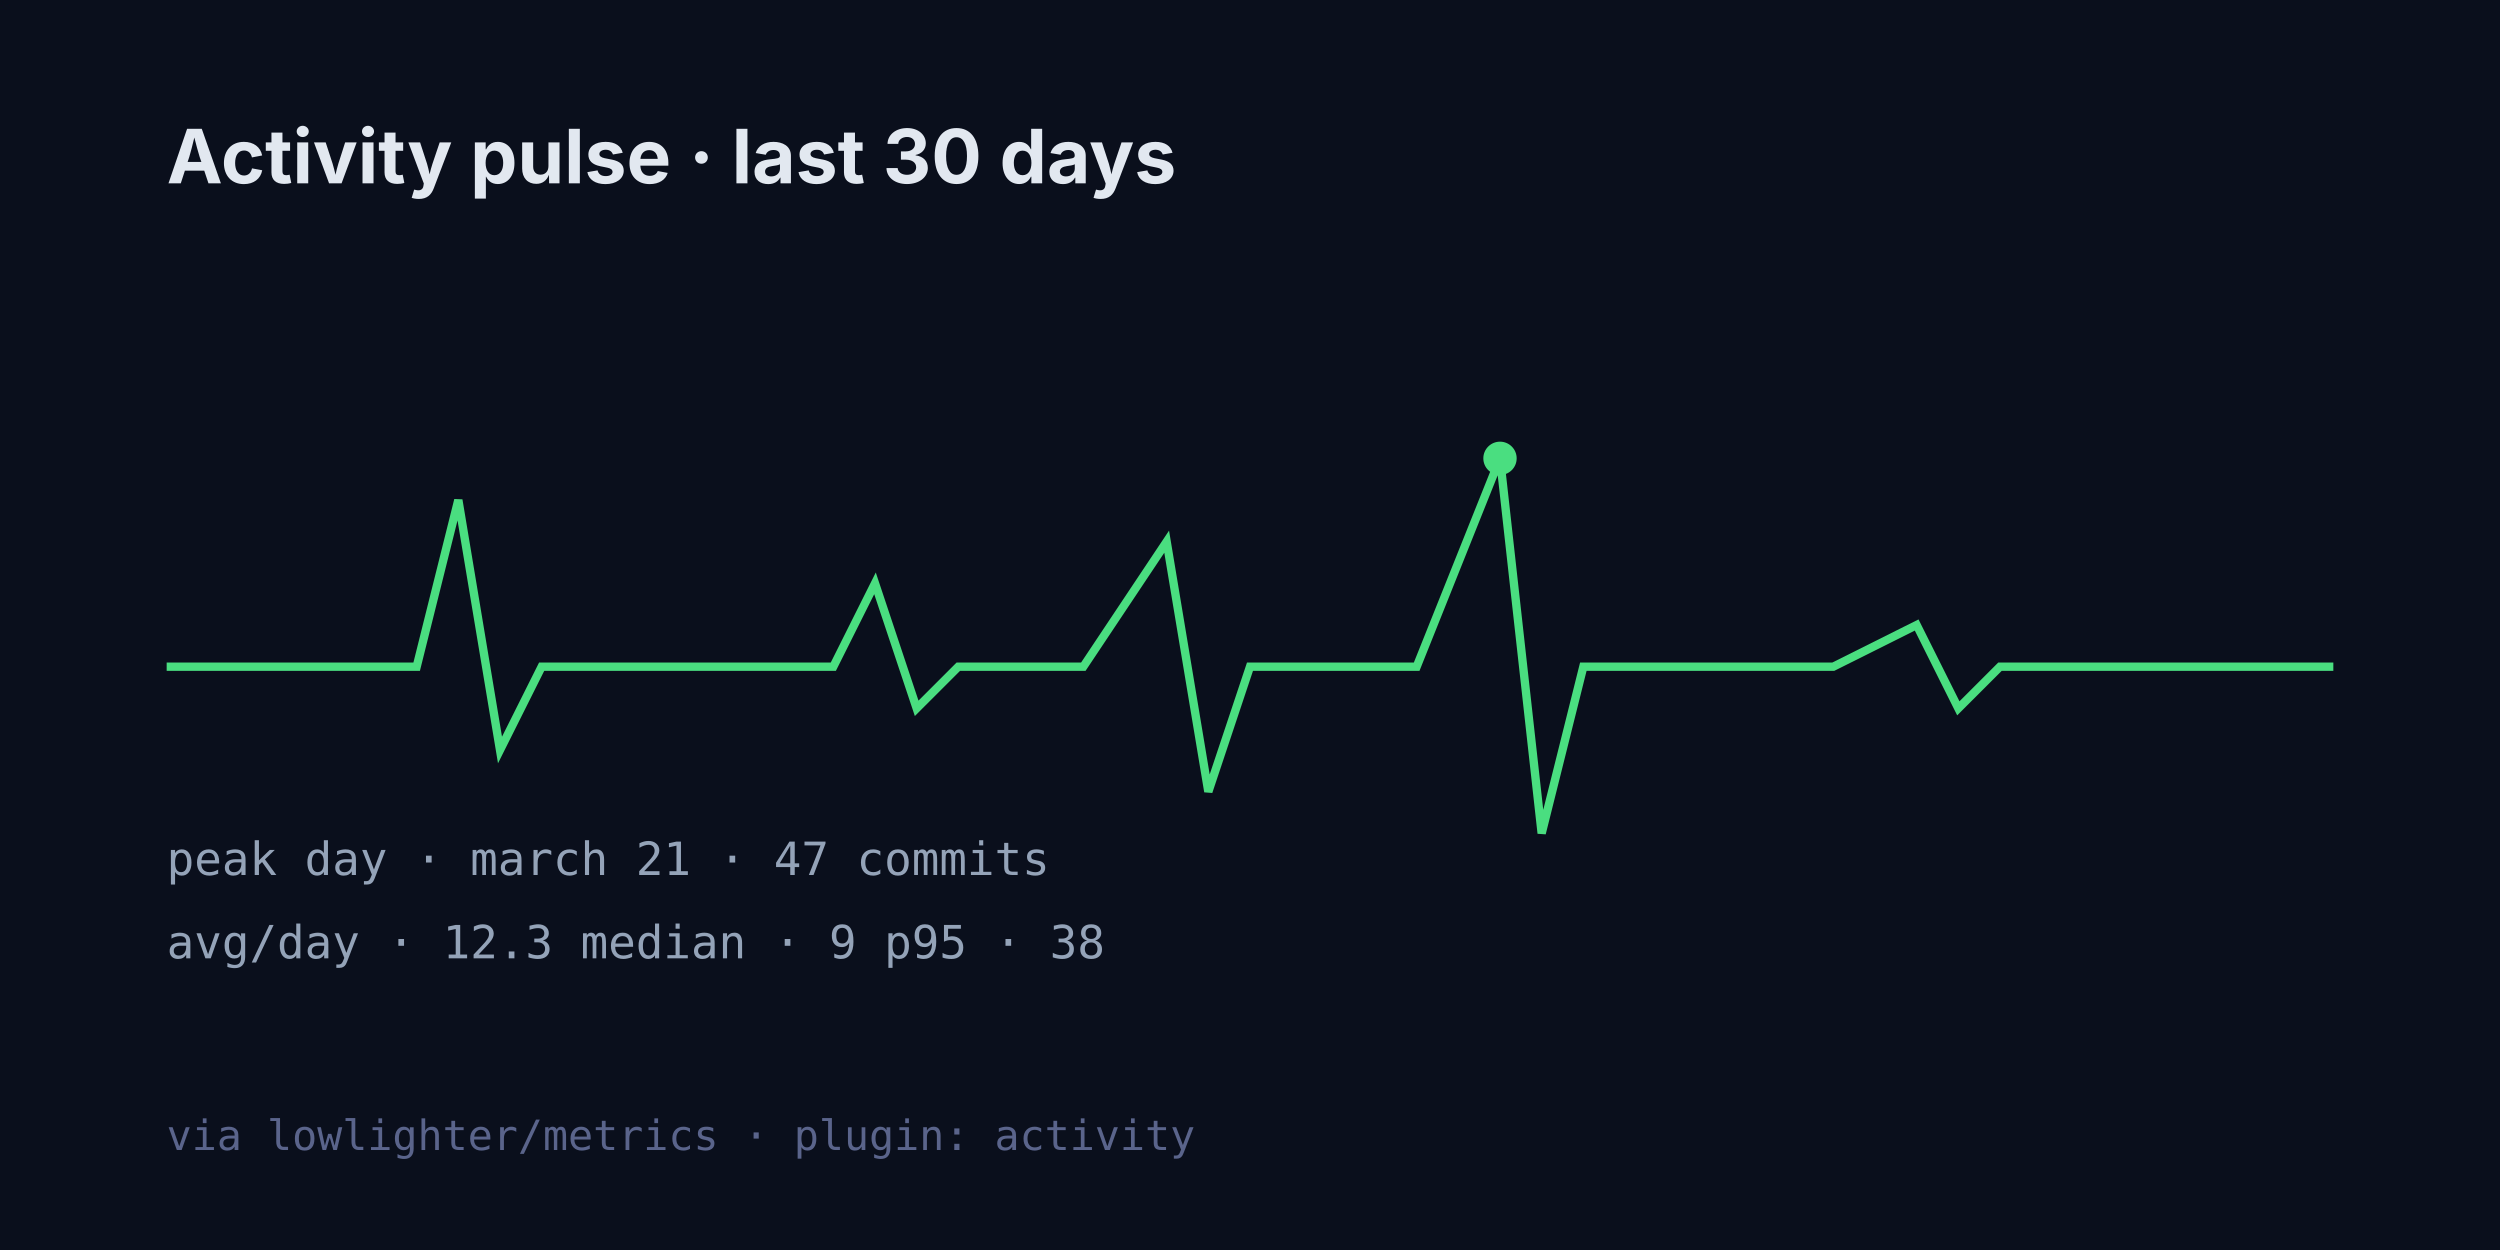
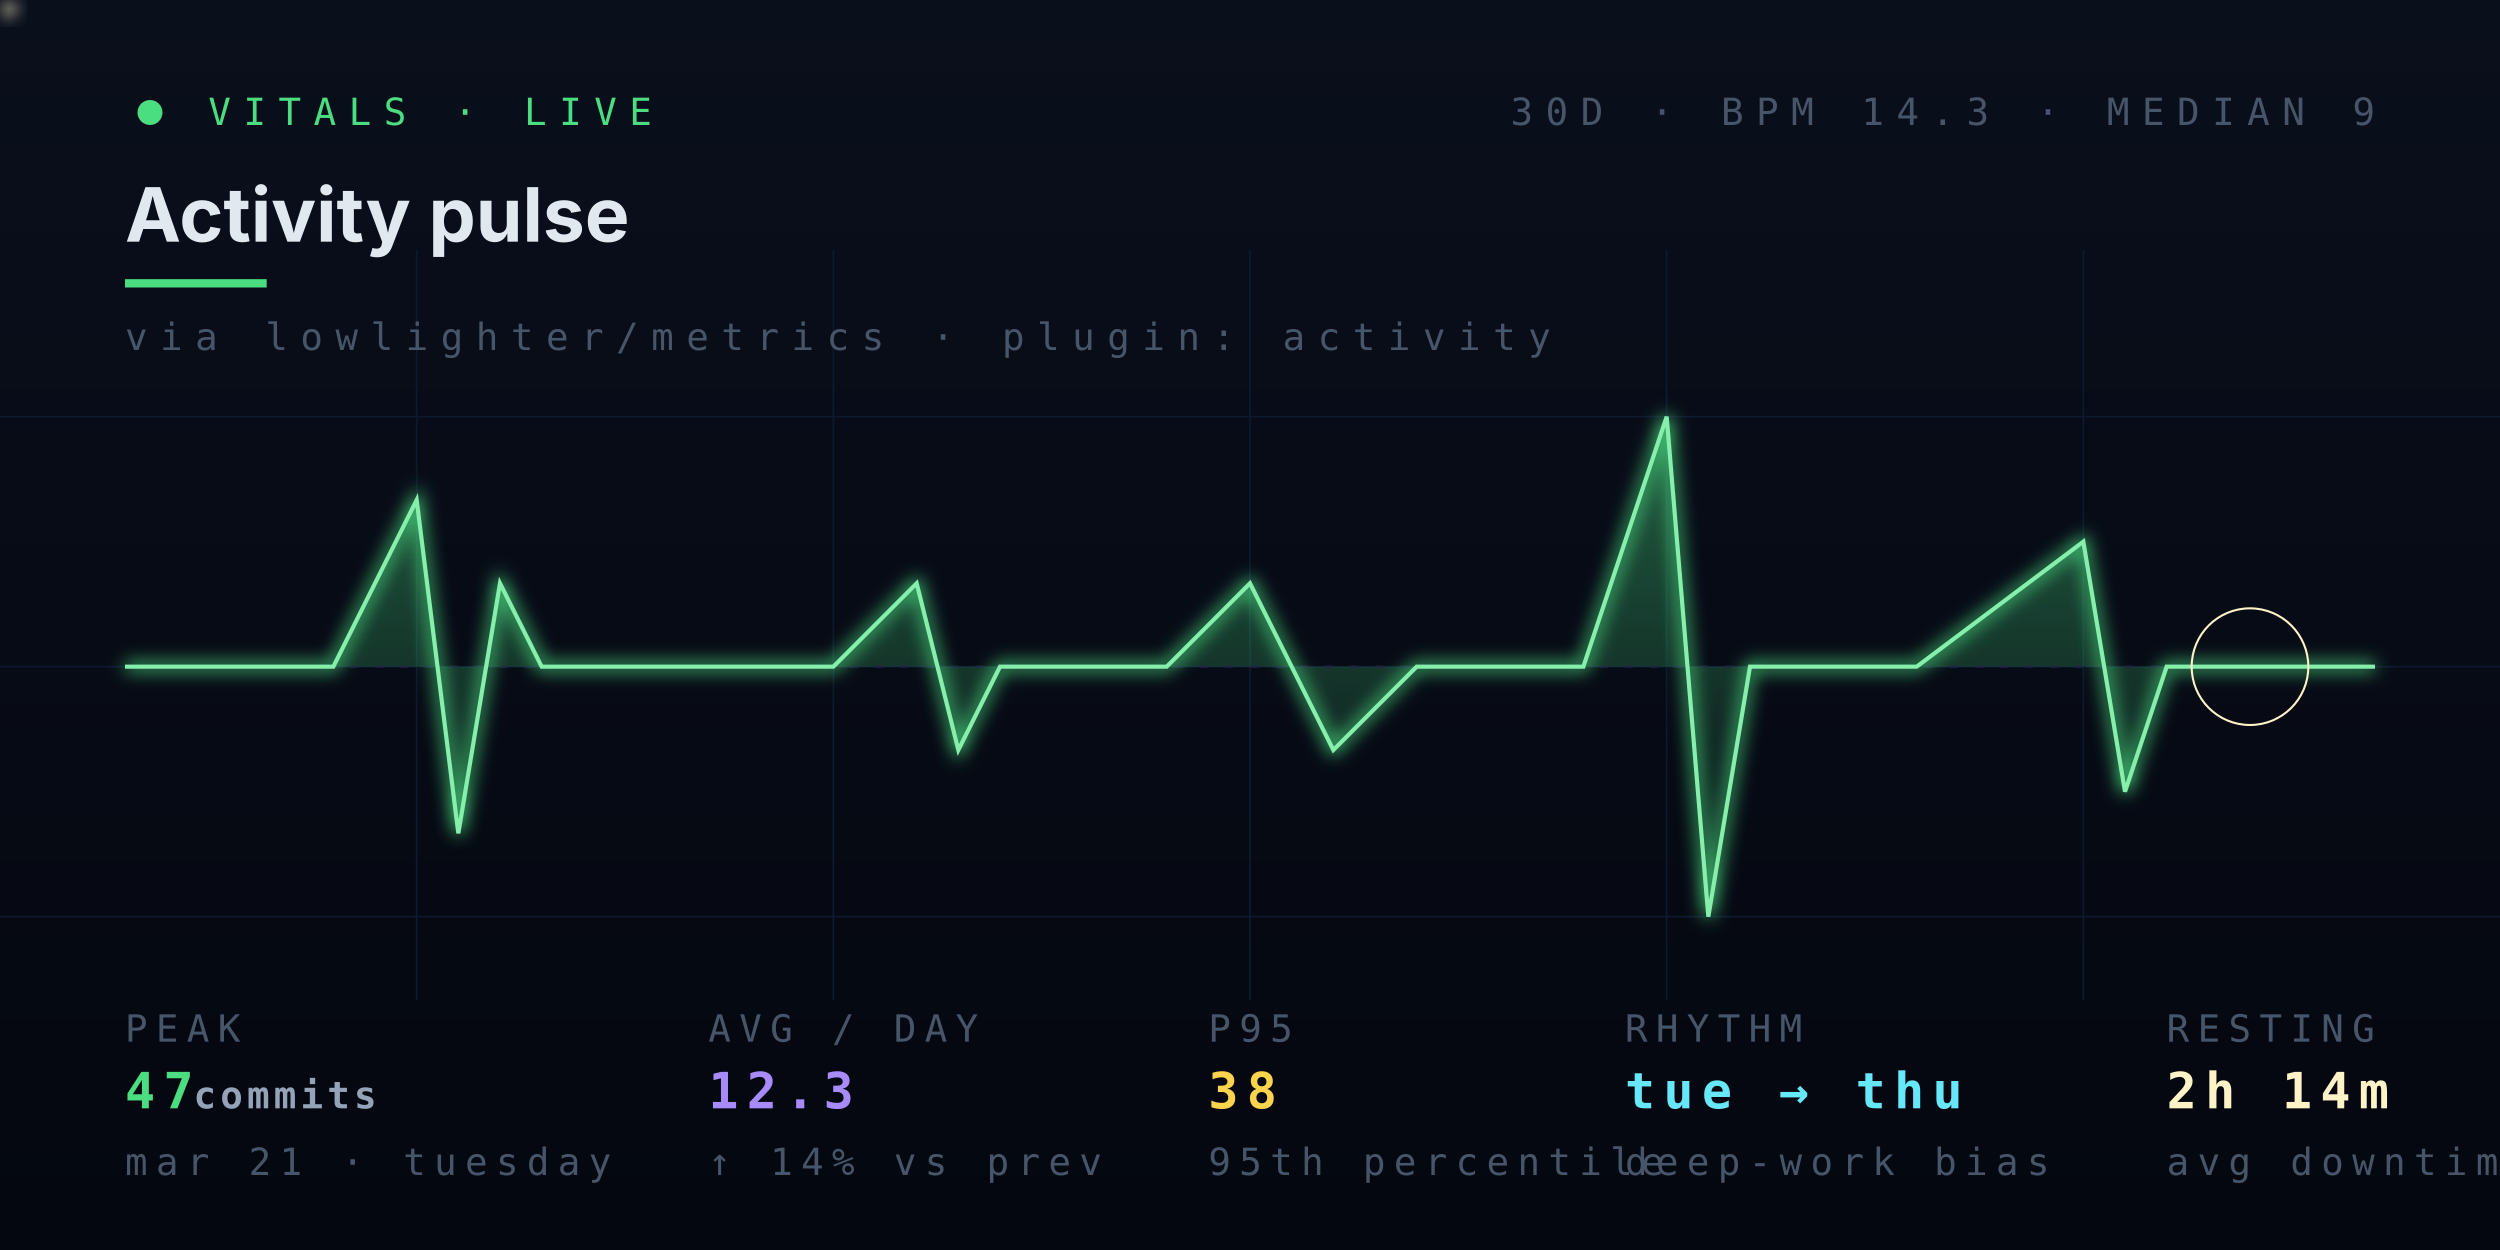
- <svg xmlns="http://www.w3.org/2000/svg" viewBox="0 0 600 300" width="600" height="300" role="img" aria-label="activity-pulse preview">
-   <rect width="600" height="300" fill="#0a0f1c" />
-   <text x="40" y="44" font-family="Inter, system-ui, sans-serif" font-size="18" font-weight="700" fill="#e2e8f0">Activity pulse · last 30 days</text>
-   <g transform="translate(40,80)">
-     <path d="M0 80 L40 80 L60 80 L70 40 L80 100 L90 80 L120 80 L140 80 L160 80 L170 60 L180 90 L190 80 L220 80 L240 50 L250 110 L260 80 L300 80 L320 30 L330 120 L340 80 L380 80 L400 80 L420 70 L430 90 L440 80 L520 80" fill="none" stroke="#4ade80" stroke-width="2" />
-     <circle cx="320" cy="30" r="4" fill="#4ade80">
-       <animate attributeName="r" values="4;8;4" dur="1.5s" repeatCount="indefinite" />
-     </circle>
+ <svg xmlns="http://www.w3.org/2000/svg" viewBox="0 0 600 300" width="600" height="300" role="img" aria-label="Activity Pulse preview">
+   <defs>
+     <linearGradient id="ap-bg" x1="0" y1="0" x2="0" y2="1">
+       <stop offset="0" stop-color="#0a0f1c" />
+       <stop offset="1" stop-color="#04070f" />
+     </linearGradient>
+     <linearGradient id="ap-pulse-fade" x1="0" y1="0" x2="0" y2="1">
+       <stop offset="0" stop-color="#4ade80" stop-opacity="0.4" />
+       <stop offset="1" stop-color="#4ade80" stop-opacity="0" />
+     </linearGradient>
+     <filter id="ap-pulse-glow" x="-30%" y="-30%" width="160%" height="160%">
+       <feGaussianBlur stdDeviation="2" />
+     </filter>
+   </defs>
+   <rect width="600" height="300" fill="url(#ap-bg)" />
+   <g stroke="#0e1830" stroke-width="0.4">
+     <line x1="0" y1="100" x2="600" y2="100" />
+     <line x1="0" y1="160" x2="600" y2="160" />
+     <line x1="0" y1="220" x2="600" y2="220" />
+     <line x1="100" y1="60" x2="100" y2="240" />
+     <line x1="200" y1="60" x2="200" y2="240" />
+     <line x1="300" y1="60" x2="300" y2="240" />
+     <line x1="400" y1="60" x2="400" y2="240" />
+     <line x1="500" y1="60" x2="500" y2="240" />
  </g>
-   <g transform="translate(40,210)">
-     <text font-family="ui-monospace, monospace" font-size="11" fill="#94a3b8">peak day · march 21 · 47 commits</text>
-     <text y="20" font-family="ui-monospace, monospace" font-size="11" fill="#94a3b8">avg/day · 12.3   median · 9   p95 · 38</text>
+   <g font-family="'JetBrains Mono', monospace" font-size="9" letter-spacing="3">
+     <g transform="translate(30,30)" fill="#4ade80">
+       <circle cx="6" cy="-3" r="3">
+         <animate attributeName="opacity" values="0.4;1;0.4" dur="1s" repeatCount="indefinite" />
+       </circle>
+       <text x="20" y="0">VITALS  ·  LIVE</text>
+     </g>
+     <text x="570" y="30" text-anchor="end" fill="#475569">30D · BPM 14.3 · MEDIAN 9</text>
  </g>
-   <text x="40" y="276" font-family="ui-monospace, monospace" font-size="10" fill="#5a648b">via lowlighter/metrics · plugin: activity</text>
+   <text x="30" y="58" font-family="'Inter', system-ui, sans-serif" font-size="18" font-weight="700" fill="#e2e8f0">Activity pulse</text>
+   <line x1="30" y1="68" x2="64" y2="68" stroke="#4ade80" stroke-width="2" />
+   <polyline points="30,160 60,160 80,160 100,120 110,200 120,140 130,160 160,160 200,160 220,140 230,180 240,160 280,160 300,140 320,180 340,160 380,160 400,100 410,220 420,160 460,160 500,130 510,190 520,160 570,160" fill="url(#ap-pulse-fade)" stroke="none" />
+   <line x1="30" y1="160" x2="570" y2="160" stroke="#1f2540" stroke-width="0.5" stroke-dasharray="2 4" />
+   <polyline points="30,160 60,160 80,160 100,120 110,200 120,140 130,160 160,160 200,160 220,140 230,180 240,160 280,160 300,140 320,180 340,160 380,160 400,100 410,220 420,160 460,160 500,130 510,190 520,160 570,160" fill="none" stroke="#4ade80" stroke-width="2" filter="url(#ap-pulse-glow)" />
+   <polyline points="30,160 60,160 80,160 100,120 110,200 120,140 130,160 160,160 200,160 220,140 230,180 240,160 280,160 300,140 320,180 340,160 380,160 400,100 410,220 420,160 460,160 500,130 510,190 520,160 570,160" fill="none" stroke="#86efac" stroke-width="1" />
+   <circle r="4" fill="#fef3c7" filter="url(#ap-pulse-glow)">
+     <animate attributeName="cx" values="540;560;540" dur="2s" repeatCount="indefinite" />
+     <animate attributeName="cy" values="160;130;160" dur="2s" repeatCount="indefinite" />
+     <animate attributeName="r" values="4;6;4" dur="2s" repeatCount="indefinite" />
+   </circle>
+   <circle cx="540" cy="160" r="14" fill="none" stroke="#fef3c7" stroke-width="0.5">
+     <animate attributeName="r" values="14;22;14" dur="2s" repeatCount="indefinite" />
+     <animate attributeName="opacity" values="0.6;0;0.6" dur="2s" repeatCount="indefinite" />
+   </circle>
+   <g transform="translate(30,250)" font-family="'JetBrains Mono', monospace" font-size="9" letter-spacing="2">
+     <g>
+       <text fill="#475569">PEAK</text>
+       <text y="16" font-size="12" fill="#4ade80" font-weight="700">47<tspan font-size="9" fill="#94a3b8" letter-spacing="1"> commits</tspan>
+       </text>
+       <text y="32" fill="#475569">mar 21 · tuesday</text>
+     </g>
+     <g transform="translate(140,0)">
+       <text fill="#475569">AVG / DAY</text>
+       <text y="16" font-size="12" fill="#a78bfa" font-weight="700">12.3</text>
+       <text y="32" fill="#475569">↑ 14% vs prev</text>
+     </g>
+     <g transform="translate(260,0)">
+       <text fill="#475569">P95</text>
+       <text y="16" font-size="12" fill="#fcd34d" font-weight="700">38</text>
+       <text y="32" fill="#475569">95th percentile</text>
+     </g>
+     <g transform="translate(360,0)">
+       <text fill="#475569">RHYTHM</text>
+       <text y="16" font-size="12" fill="#67e8f9" font-weight="700">tue → thu</text>
+       <text y="32" fill="#475569">deep-work bias</text>
+     </g>
+     <g transform="translate(490,0)">
+       <text fill="#475569">RESTING</text>
+       <text y="16" font-size="12" fill="#fef3c7" font-weight="700">2h 14m</text>
+       <text y="32" fill="#475569">avg downtime</text>
+     </g>
+   </g>
+   <text x="30" y="84" font-family="'JetBrains Mono', monospace" font-size="9" fill="#475569" letter-spacing="3">via lowlighter/metrics · plugin: activity</text>
</svg>
